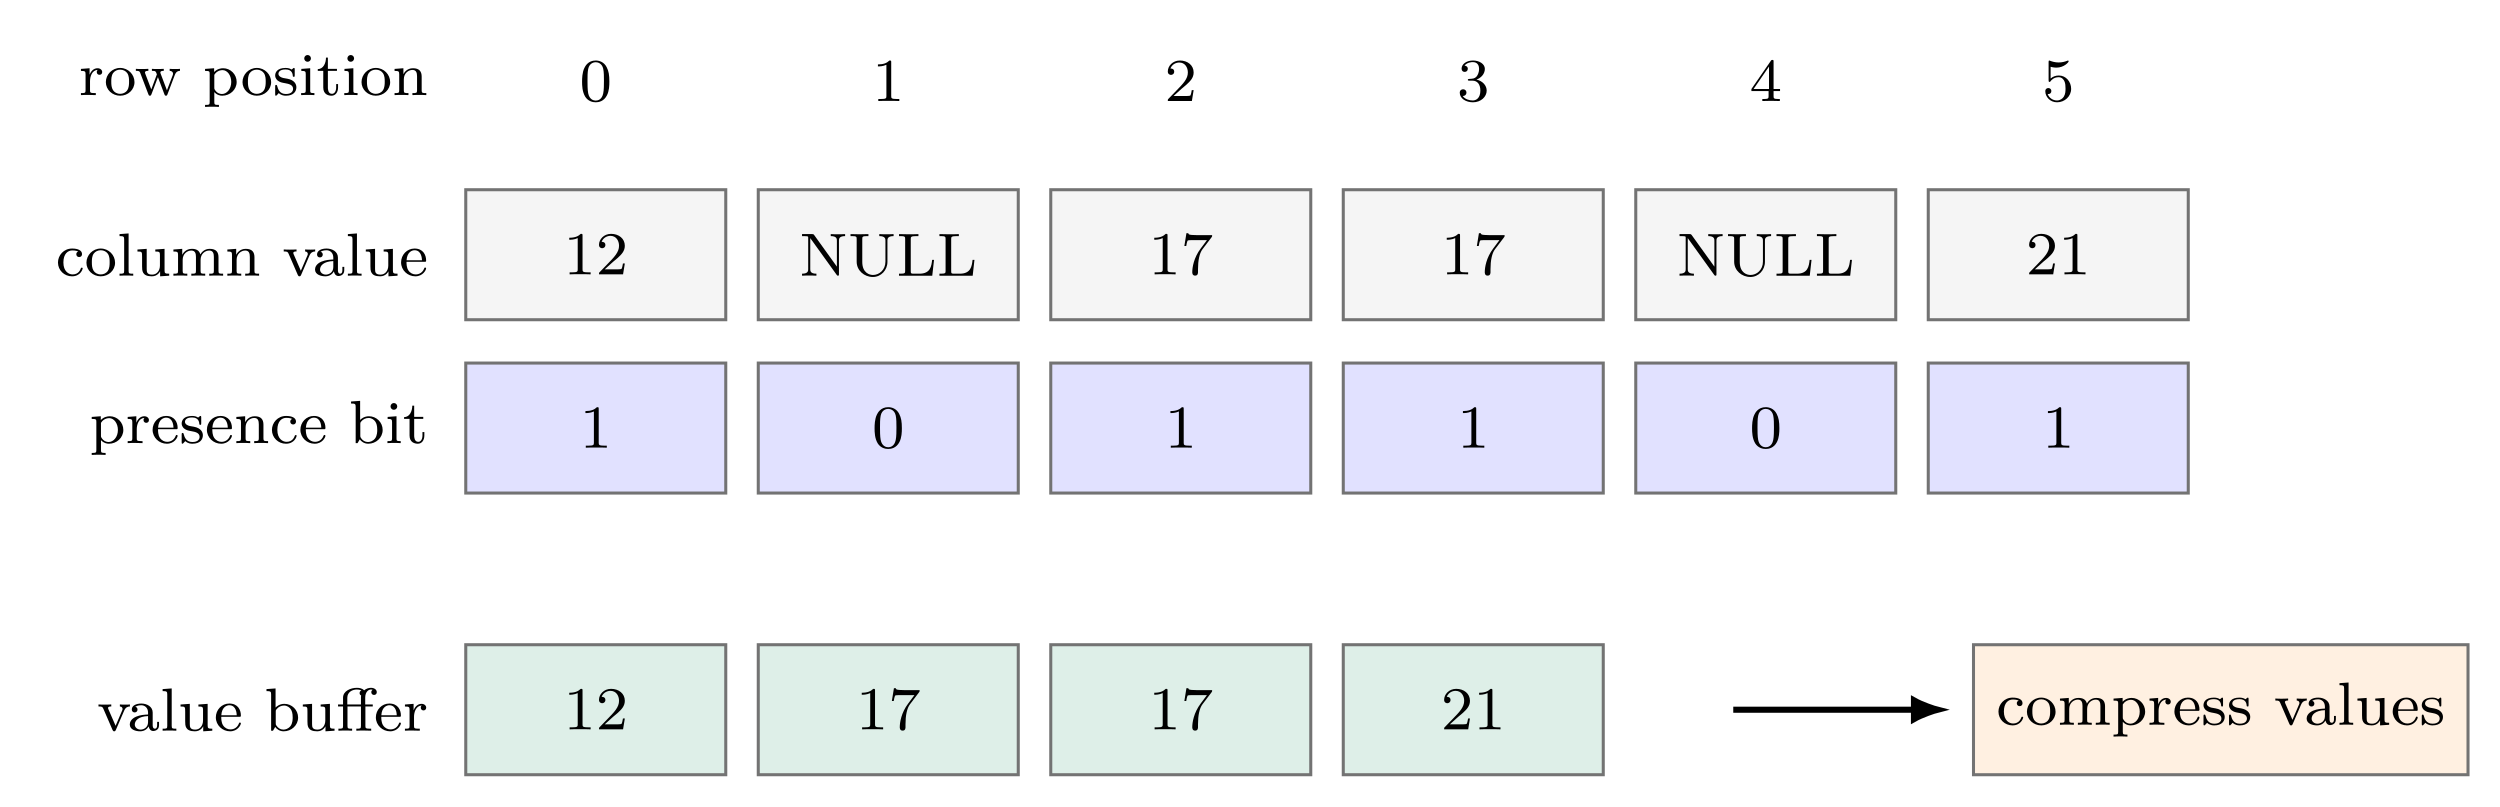
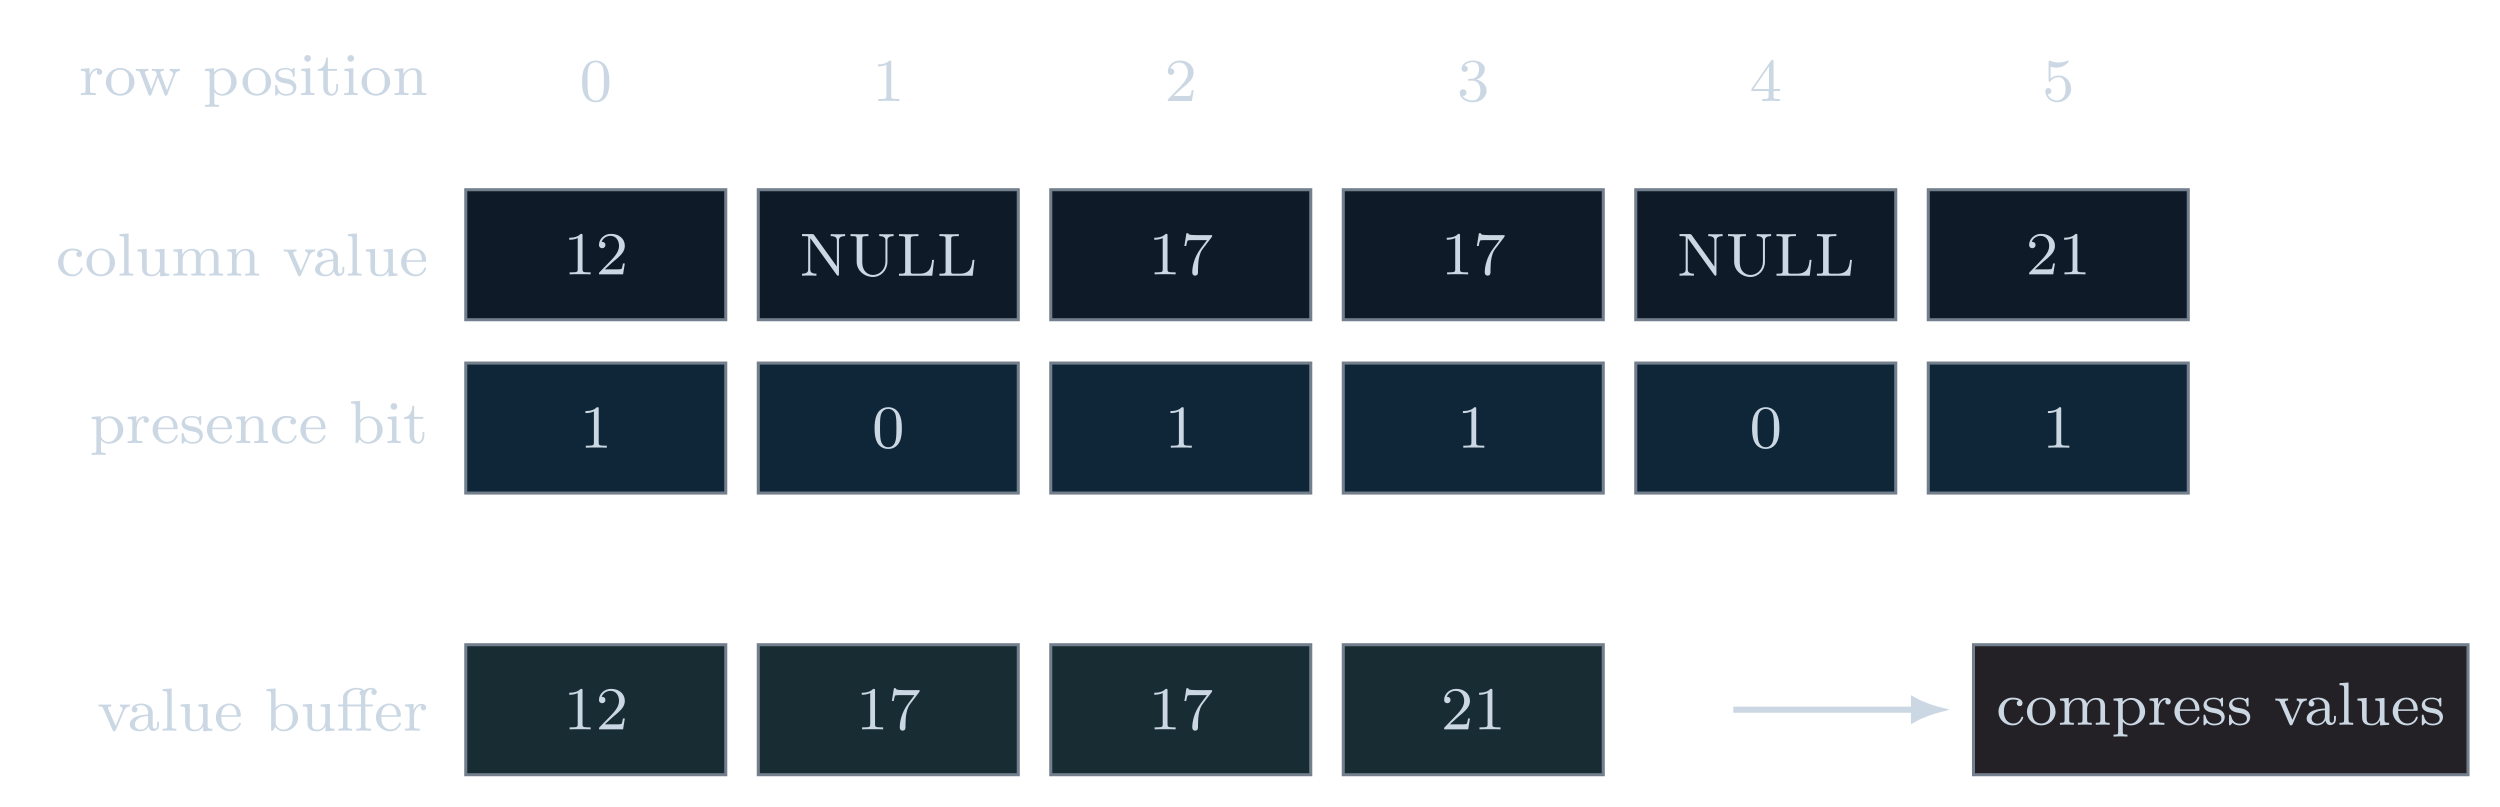
<svg xmlns="http://www.w3.org/2000/svg" xmlns:xlink="http://www.w3.org/1999/xlink" version="1.1" width="327.076pt" height="105.541pt" viewBox="-72 -72 327.076 105.541">
  <defs>
    <path id="g0-27" d="M5.3-5.037C5.3-5.38 4.965-5.611 4.543-5.611C4.248-5.611 3.905-5.507 3.642-5.276C3.379-5.587 2.909-5.611 2.694-5.611C1.897-5.611 .885-5.212 .885-4.312V-3.435H.231V-3.172H.885V-.622C.885-.263 .789-.263 .279-.263V0C.59-.024 1.036-.024 1.172-.024C1.331-.024 1.761-.024 2.072 0V-.263C1.562-.263 1.467-.263 1.467-.622V-3.172H3.228V-.622C3.228-.263 3.132-.263 2.622-.263V0C2.933-.024 3.371-.024 3.563-.024C4.033-.024 4.049-.024 4.567 0V-.263H4.407C3.826-.263 3.81-.351 3.81-.638V-3.172H4.774V-3.435H3.786V-4.328C3.786-5.045 4.184-5.388 4.535-5.388C4.559-5.388 4.655-5.388 4.766-5.348C4.623-5.276 4.583-5.141 4.583-5.037C4.583-4.83 4.734-4.678 4.941-4.678C5.157-4.678 5.3-4.83 5.3-5.037ZM3.284-5.26C3.076-5.181 3.053-5.005 3.053-4.926C3.053-4.862 3.068-4.686 3.252-4.607C3.228-4.511 3.228-4.368 3.228-4.328V-3.435H1.443V-4.304C1.443-5.077 2.136-5.388 2.678-5.388C2.75-5.388 3.053-5.388 3.284-5.26Z" />
    <path id="g0-48" d="M3.897-2.542C3.897-3.395 3.81-3.913 3.547-4.423C3.196-5.125 2.55-5.3 2.112-5.3C1.108-5.3 .741-4.551 .63-4.328C.343-3.746 .327-2.957 .327-2.542C.327-2.016 .351-1.211 .733-.574C1.1 .016 1.69 .167 2.112 .167C2.495 .167 3.18 .048 3.579-.741C3.873-1.315 3.897-2.024 3.897-2.542ZM3.188-2.638C3.188-2.168 3.188-1.451 3.092-1.004C2.925-.167 2.375-.056 2.112-.056C1.841-.056 1.291-.183 1.124-1.02C1.036-1.474 1.036-2.224 1.036-2.638C1.036-3.188 1.036-3.746 1.124-4.184C1.291-4.997 1.913-5.077 2.112-5.077C2.383-5.077 2.933-4.941 3.092-4.216C3.188-3.778 3.188-3.18 3.188-2.638Z" />
    <path id="g0-49" d="M3.563 0V-.263H3.284C2.527-.263 2.503-.359 2.503-.654V-5.077C2.503-5.292 2.487-5.3 2.271-5.3C1.945-4.981 1.522-4.79 .765-4.79V-4.527C.98-4.527 1.411-4.527 1.873-4.742V-.654C1.873-.359 1.849-.263 1.092-.263H.813V0C1.14-.024 1.825-.024 2.184-.024S3.236-.024 3.563 0Z" />
    <path id="g0-50" d="M3.802-1.427H3.555C3.531-1.267 3.467-.869 3.371-.717C3.324-.654 2.718-.654 2.59-.654H1.172L2.248-1.626C2.375-1.745 2.71-2.008 2.837-2.12C3.332-2.574 3.802-3.013 3.802-3.738C3.802-4.686 3.005-5.3 2.008-5.3C1.052-5.3 .422-4.575 .422-3.866C.422-3.475 .733-3.419 .845-3.419C1.012-3.419 1.259-3.539 1.259-3.842C1.259-4.256 .861-4.256 .765-4.256C.996-4.838 1.53-5.037 1.921-5.037C2.662-5.037 3.045-4.407 3.045-3.738C3.045-2.909 2.463-2.303 1.522-1.339L.518-.303C.422-.215 .422-.199 .422 0H3.571L3.802-1.427Z" />
    <path id="g0-51" d="M3.873-1.363C3.873-2.024 3.347-2.63 2.534-2.805C3.164-3.029 3.634-3.571 3.634-4.208S2.917-5.3 2.088-5.3C1.235-5.3 .59-4.838 .59-4.232C.59-3.937 .789-3.81 .996-3.81C1.243-3.81 1.403-3.985 1.403-4.216C1.403-4.511 1.148-4.623 .972-4.631C1.307-5.069 1.921-5.093 2.064-5.093C2.271-5.093 2.877-5.029 2.877-4.208C2.877-3.65 2.646-3.316 2.534-3.188C2.295-2.941 2.112-2.925 1.626-2.893C1.474-2.885 1.411-2.877 1.411-2.774C1.411-2.662 1.482-2.662 1.618-2.662H2.016C2.646-2.662 3.045-2.2 3.045-1.363C3.045-.367 2.479-.072 2.056-.072C1.618-.072 1.02-.231 .741-.654C1.028-.654 1.227-.837 1.227-1.1C1.227-1.355 1.044-1.538 .789-1.538C.574-1.538 .351-1.403 .351-1.084C.351-.327 1.164 .167 2.072 .167C3.132 .167 3.873-.566 3.873-1.363Z" />
    <path id="g0-52" d="M3.985-1.307V-1.57H3.14V-5.157C3.14-5.316 3.14-5.38 2.973-5.38C2.869-5.38 2.861-5.372 2.782-5.26L.239-1.57V-1.307H2.487V-.646C2.487-.351 2.463-.263 1.849-.263H1.666V0L2.813-.024L3.961 0V-.263H3.778C3.164-.263 3.14-.351 3.14-.646V-1.307H3.985ZM2.542-1.57H.518L2.542-4.511V-1.57Z" />
    <path id="g0-53" d="M3.802-1.594C3.802-2.519 3.132-3.339 2.192-3.339C1.793-3.339 1.419-3.212 1.116-2.941V-4.479C1.219-4.447 1.538-4.368 1.873-4.368C2.869-4.368 3.475-5.069 3.475-5.189C3.475-5.276 3.419-5.3 3.379-5.3C3.379-5.3 3.347-5.3 3.276-5.26C2.965-5.141 2.598-5.045 2.168-5.045C1.698-5.045 1.307-5.165 1.06-5.26C.98-5.3 .956-5.3 .956-5.3C.853-5.3 .853-5.212 .853-5.069V-2.734C.853-2.59 .853-2.495 .98-2.495C1.044-2.495 1.068-2.527 1.108-2.59C1.203-2.71 1.506-3.116 2.184-3.116C2.63-3.116 2.845-2.75 2.917-2.598C3.053-2.311 3.068-1.945 3.068-1.634C3.068-1.339 3.061-.909 2.837-.558C2.686-.319 2.367-.072 1.945-.072C1.427-.072 .917-.399 .733-.917C.757-.909 .813-.909 .813-.909C1.036-.909 1.211-1.052 1.211-1.299C1.211-1.594 .98-1.698 .821-1.698C.677-1.698 .422-1.618 .422-1.275C.422-.558 1.044 .167 1.961 .167C2.957 .167 3.802-.606 3.802-1.594Z" />
    <path id="g0-55" d="M4.105-5.133H2.08C1.881-5.133 1.634-5.141 1.435-5.157C1.02-5.189 1.012-5.26 .988-5.388H.741L.47-3.706H.717C.733-3.826 .821-4.376 .933-4.439C1.02-4.479 1.618-4.479 1.737-4.479H3.427L2.606-3.379C1.698-2.168 1.506-.909 1.506-.279C1.506-.199 1.506 .167 1.881 .167S2.256-.191 2.256-.287V-.669C2.256-1.817 2.447-2.758 2.837-3.276L4.033-4.854C4.105-4.941 4.105-4.957 4.105-5.133Z" />
    <path id="g0-76" d="M4.933-2.072H4.686C4.591-1.243 4.471-.263 3.013-.263H2.271C1.905-.263 1.889-.319 1.889-.59V-4.79C1.889-5.069 1.889-5.181 2.638-5.181H2.893V-5.444C2.534-5.42 1.953-5.42 1.578-5.42L.351-5.444V-5.181H.526C1.14-5.181 1.156-5.093 1.156-4.798V-.646C1.156-.351 1.14-.263 .526-.263H.351V0H4.702L4.933-2.072Z" />
    <path id="g0-78" d="M5.986-5.181V-5.444C5.627-5.42 5.252-5.42 5.045-5.42S4.463-5.42 4.105-5.444V-5.181C4.91-5.181 4.91-4.798 4.91-4.591V-1.188L1.937-5.324C1.849-5.436 1.841-5.444 1.682-5.444H.351V-5.181H.574C.717-5.181 .781-5.181 .94-5.165C1.148-5.141 1.156-5.133 1.156-4.981V-.853C1.156-.646 1.156-.263 .351-.263V0C.709-.024 1.084-.024 1.291-.024S1.873-.024 2.232 0V-.263C1.427-.263 1.427-.646 1.427-.853V-4.918L4.878-.12C4.949-.024 4.965 0 5.045 0C5.181 0 5.181-.08 5.181-.223V-4.591C5.181-4.798 5.181-5.181 5.986-5.181Z" />
    <path id="g0-85" d="M5.986-5.181V-5.444C5.627-5.42 5.268-5.42 5.053-5.42C4.822-5.42 4.471-5.42 4.113-5.444V-5.181C4.918-5.181 4.918-4.798 4.918-4.591V-1.841C4.918-.757 4.105-.096 3.292-.096C2.861-.096 1.889-.343 1.889-1.801V-4.798C1.889-5.093 1.905-5.181 2.519-5.181H2.694V-5.444L1.522-5.42L.351-5.444V-5.181H.526C1.14-5.181 1.156-5.093 1.156-4.798V-1.825C1.156-.685 2.144 .167 3.276 .167C4.344 .167 5.181-.725 5.181-1.817V-4.591C5.181-4.798 5.181-5.181 5.986-5.181Z" />
    <path id="g0-97" d="M4.097-.717V-1.156H3.85V-.717C3.85-.391 3.73-.263 3.563-.263C3.268-.263 3.268-.63 3.268-.717V-2.375C3.268-3.156 2.511-3.555 1.785-3.555C1.124-3.555 .534-3.3 .534-2.774C.534-2.534 .701-2.391 .909-2.391C1.132-2.391 1.283-2.55 1.283-2.766C1.283-2.957 1.164-3.092 .988-3.132C1.283-3.332 1.714-3.332 1.769-3.332C2.216-3.332 2.662-3.021 2.662-2.367V-2.12C2.2-2.096 1.666-2.072 1.108-1.841C.406-1.538 .271-1.076 .271-.813C.271-.128 1.076 .08 1.626 .08C2.208 .08 2.566-.247 2.742-.566C2.782-.263 2.989 .04 3.339 .04C3.419 .04 4.097 .008 4.097-.717ZM2.662-1.124C2.662-.351 2.008-.143 1.69-.143C1.275-.143 .925-.422 .925-.805C.925-1.331 1.419-1.873 2.662-1.913V-1.124Z" />
    <path id="g0-98" d="M4.415-1.722C4.415-2.726 3.595-3.515 2.622-3.515C1.993-3.515 1.602-3.172 1.467-3.029V-5.531L.279-5.444V-5.181C.821-5.181 .885-5.125 .885-4.734V0H1.132L1.419-.494C1.61-.223 1.985 .08 2.527 .08C3.539 .08 4.415-.701 4.415-1.722ZM3.706-1.73C3.706-1.546 3.706-.98 3.419-.606C3.132-.247 2.758-.143 2.495-.143C2.112-.143 1.793-.343 1.586-.654C1.49-.805 1.49-.813 1.49-.964V-2.519C1.49-2.67 1.49-2.686 1.61-2.829C1.841-3.124 2.216-3.292 2.574-3.292C2.989-3.292 3.3-3.045 3.459-2.805C3.595-2.59 3.706-2.311 3.706-1.73Z" />
    <path id="g0-99" d="M3.515-.956C3.515-1.052 3.411-1.052 3.387-1.052C3.332-1.052 3.292-1.044 3.268-.964C3.212-.797 2.989-.167 2.192-.167C1.698-.167 .988-.55 .988-1.73C.988-2.877 1.578-3.308 2.16-3.308C2.232-3.308 2.654-3.308 2.933-3.164C2.71-3.092 2.678-2.909 2.678-2.813C2.678-2.598 2.829-2.439 3.053-2.439C3.26-2.439 3.427-2.582 3.427-2.821C3.427-3.316 2.885-3.555 2.136-3.555C1.028-3.555 .279-2.67 .279-1.722C.279-.709 1.108 .08 2.112 .08C3.236 .08 3.515-.861 3.515-.956Z" />
    <path id="g0-101" d="M3.515-.956C3.515-.988 3.491-1.068 3.387-1.068C3.3-1.068 3.284-1.012 3.268-.964C2.981-.191 2.295-.167 2.152-.167C1.793-.167 1.427-.335 1.188-.701S.948-1.578 .948-1.817H3.292C3.467-1.817 3.515-1.817 3.515-2C3.515-2.71 3.124-3.555 2-3.555C1.012-3.555 .239-2.734 .239-1.745C.239-.717 1.1 .08 2.104 .08C3.116 .08 3.515-.773 3.515-.956ZM2.973-2.024H.956C1.028-3.14 1.706-3.332 2-3.332C2.933-3.332 2.965-2.208 2.973-2.024Z" />
    <path id="g0-105" d="M2.072 0V-.263C1.554-.263 1.522-.303 1.522-.614V-3.515L.359-3.427V-3.164C.869-3.164 .94-3.116 .94-2.726V-.622C.94-.263 .845-.263 .335-.263V0C.646-.024 1.092-.024 1.211-.024C1.315-.024 1.793-.024 2.072 0ZM1.618-4.798C1.618-5.061 1.411-5.244 1.18-5.244S.741-5.061 .741-4.798C.741-4.567 .925-4.36 1.18-4.36C1.427-4.36 1.618-4.567 1.618-4.798Z" />
    <path id="g0-108" d="M2.128 0V-.263C1.618-.263 1.522-.263 1.522-.622V-5.531L.335-5.444V-5.181C.877-5.181 .94-5.125 .94-4.734V-.622C.94-.263 .845-.263 .335-.263V0C.646-.024 1.092-.024 1.227-.024C1.387-.024 1.817-.024 2.128 0Z" />
    <path id="g0-109" d="M6.83 0V-.263C6.32-.263 6.225-.263 6.225-.622V-2.415C6.225-3.061 5.946-3.515 5.077-3.515C4.344-3.515 3.977-3.013 3.85-2.782C3.706-3.355 3.252-3.515 2.734-3.515C1.961-3.515 1.594-2.965 1.49-2.75H1.482V-3.515L.327-3.427V-3.164C.869-3.164 .933-3.108 .933-2.718V-.622C.933-.263 .837-.263 .327-.263V0C.669-.024 1.02-.024 1.235-.024C1.467-.024 1.801-.024 2.144 0V-.263C1.634-.263 1.538-.263 1.538-.622V-2.064C1.538-2.901 2.168-3.292 2.67-3.292C3.188-3.292 3.276-2.885 3.276-2.447V-.622C3.276-.263 3.18-.263 2.67-.263V0C3.013-.024 3.363-.024 3.579-.024C3.81-.024 4.144-.024 4.487 0V-.263C3.977-.263 3.881-.263 3.881-.622V-2.064C3.881-2.901 4.511-3.292 5.013-3.292C5.531-3.292 5.619-2.885 5.619-2.447V-.622C5.619-.263 5.523-.263 5.013-.263V0C5.356-.024 5.707-.024 5.922-.024C6.153-.024 6.488-.024 6.83 0Z" />
    <path id="g0-110" d="M4.479 0V-.263C3.969-.263 3.873-.263 3.873-.622V-2.415C3.873-3.084 3.571-3.515 2.734-3.515C1.945-3.515 1.586-2.941 1.49-2.75H1.482V-3.515L.327-3.427V-3.164C.869-3.164 .933-3.108 .933-2.718V-.622C.933-.263 .837-.263 .327-.263V0C.669-.024 1.02-.024 1.235-.024C1.467-.024 1.801-.024 2.144 0V-.263C1.634-.263 1.538-.263 1.538-.622V-2.064C1.538-2.901 2.176-3.292 2.662-3.292S3.268-2.949 3.268-2.447V-.622C3.268-.263 3.172-.263 2.662-.263V0C3.005-.024 3.355-.024 3.571-.024C3.802-.024 4.136-.024 4.479 0Z" />
    <path id="g0-111" d="M3.985-1.698C3.985-2.694 3.164-3.555 2.112-3.555S.239-2.694 .239-1.698S1.092 .08 2.112 .08C3.14 .08 3.985-.701 3.985-1.698ZM3.276-1.769C3.276-1.403 3.26-.964 3.037-.63C2.821-.311 2.463-.167 2.112-.167C1.682-.167 1.347-.375 1.172-.654C.972-.98 .948-1.371 .948-1.769C.948-2.072 .948-2.55 1.196-2.893C1.403-3.172 1.737-3.332 2.112-3.332C2.527-3.332 2.869-3.132 3.053-2.853C3.268-2.519 3.276-2.088 3.276-1.769Z" />
    <path id="g0-112" d="M4.415-1.722C4.415-2.718 3.61-3.515 2.646-3.515C2.335-3.515 1.873-3.435 1.467-3.021V-3.515L.279-3.427V-3.164C.845-3.164 .885-3.116 .885-2.782V.925C.885 1.283 .789 1.283 .279 1.283V1.546C.622 1.522 .972 1.522 1.188 1.522C1.419 1.522 1.753 1.522 2.096 1.546V1.283C1.586 1.283 1.49 1.283 1.49 .925V-.391C1.865 .016 2.271 .08 2.527 .08C3.539 .08 4.415-.701 4.415-1.722ZM3.706-1.722C3.706-.805 3.132-.143 2.487-.143C2.208-.143 1.841-.263 1.586-.662C1.49-.797 1.49-.805 1.49-.956V-2.654C1.674-2.973 2.072-3.268 2.574-3.268C3.188-3.268 3.706-2.59 3.706-1.722Z" />
    <path id="g0-114" d="M3.061-3.013C3.061-3.292 2.805-3.515 2.455-3.515C1.937-3.515 1.586-3.124 1.419-2.678H1.411V-3.515L.279-3.427V-3.164C.821-3.164 .885-3.108 .885-2.718V-.622C.885-.263 .789-.263 .279-.263V0C.59-.024 1.028-.024 1.219-.024C1.69-.024 1.706-.024 2.224 0V-.263H2.064C1.482-.263 1.467-.351 1.467-.638V-1.817C1.467-2.415 1.714-3.276 2.479-3.292C2.431-3.26 2.351-3.196 2.351-3.013C2.351-2.766 2.542-2.654 2.702-2.654C2.893-2.654 3.061-2.782 3.061-3.013Z" />
    <path id="g0-115" d="M3.053-1.028C3.053-1.411 2.821-1.969 1.873-2.144C1.809-2.16 1.363-2.24 1.331-2.24C1.084-2.295 .709-2.463 .709-2.782C.709-3.021 .885-3.355 1.642-3.355C2.534-3.355 2.574-2.702 2.59-2.479C2.598-2.415 2.654-2.391 2.71-2.391C2.837-2.391 2.837-2.447 2.837-2.598V-3.347C2.837-3.475 2.837-3.555 2.734-3.555C2.694-3.555 2.67-3.555 2.542-3.427C2.527-3.419 2.455-3.347 2.431-3.347C2.431-3.347 2.407-3.347 2.359-3.379C2.232-3.467 2-3.555 1.642-3.555C.526-3.555 .279-2.949 .279-2.566C.279-2.168 .574-1.937 .598-1.913C.917-1.674 1.1-1.642 1.634-1.546C2.008-1.474 2.622-1.363 2.622-.821C2.622-.51 2.415-.143 1.682-.143C.877-.143 .646-.765 .542-1.188C.51-1.291 .502-1.331 .406-1.331C.279-1.331 .279-1.267 .279-1.116V-.128C.279 0 .279 .08 .383 .08C.43 .08 .438 .072 .582-.08C.622-.12 .709-.223 .749-.263C1.108 .064 1.482 .08 1.69 .08C2.702 .08 3.053-.502 3.053-1.028Z" />
    <path id="g0-116" d="M2.813-.996V-1.443H2.566V-1.012C2.566-.462 2.319-.167 2.016-.167C1.482-.167 1.482-.853 1.482-.98V-3.172H2.67V-3.435H1.482V-4.902H1.235C1.227-4.176 .901-3.419 .159-3.395V-3.172H.877V-.996C.877-.064 1.594 .08 1.961 .08C2.495 .08 2.813-.399 2.813-.996Z" />
    <path id="g0-117" d="M4.479 0V-.263C3.937-.263 3.873-.319 3.873-.709V-3.515L2.662-3.427V-3.164C3.204-3.164 3.268-3.108 3.268-2.718V-1.331C3.268-.646 2.853-.143 2.256-.143C1.57-.143 1.538-.486 1.538-.885V-3.515L.327-3.427V-3.164C.933-3.164 .933-3.14 .933-2.431V-1.235C.933-.662 .933 .08 2.208 .08C2.957 .08 3.244-.494 3.284-.566H3.292V.08L4.479 0Z" />
    <path id="g0-118" d="M4.288-3.172V-3.435C4.009-3.411 3.993-3.411 3.666-3.411C3.595-3.411 3.22-3.411 2.973-3.435V-3.172C3.252-3.156 3.324-2.981 3.324-2.845C3.324-2.766 3.308-2.726 3.276-2.654L2.415-.646L1.474-2.805C1.427-2.909 1.427-2.973 1.427-2.973C1.427-3.172 1.714-3.172 1.849-3.172V-3.435C1.506-3.411 1.132-3.411 .98-3.411C.813-3.411 .43-3.411 .175-3.435V-3.172C.662-3.172 .701-3.124 .821-2.853L2.016-.096C2.072 .024 2.12 .08 2.232 .08S2.399 .016 2.439-.08L3.531-2.614C3.722-3.061 3.993-3.164 4.288-3.172Z" />
    <path id="g0-119" d="M5.938-3.172V-3.435C5.675-3.411 5.659-3.411 5.316-3.411C5.061-3.411 4.846-3.411 4.591-3.435V-3.172C4.941-3.156 5.029-2.949 5.029-2.805C5.029-2.71 5.005-2.662 4.989-2.606L4.232-.622L3.411-2.798C3.371-2.901 3.371-2.925 3.371-2.957C3.371-3.164 3.626-3.172 3.818-3.172V-3.435C3.507-3.411 3.084-3.411 3.005-3.411C2.829-3.411 2.503-3.411 2.264-3.435V-3.172C2.75-3.172 2.766-3.132 2.917-2.71L2.184-.741L1.395-2.805C1.387-2.837 1.355-2.925 1.355-2.957C1.355-3.172 1.658-3.172 1.801-3.172V-3.435C1.459-3.411 1.1-3.411 .948-3.411C.805-3.411 .399-3.411 .167-3.435V-3.172C.566-3.172 .646-3.14 .733-2.917L1.801-.112C1.849 .008 1.873 .08 2 .08C2.136 .08 2.168-.008 2.208-.112L3.053-2.351L3.897-.112C3.937-.008 3.969 .08 4.105 .08C4.232 .08 4.264 0 4.296-.088L5.26-2.63C5.332-2.813 5.467-3.164 5.938-3.172Z" />
  </defs>
  <g id="page1">
    <g stroke-miterlimit="10" transform="translate(-72.009,27.93966)scale(0.996264,-0.996264)">
-       <g fill="#000" stroke="#000">
+       <g fill="#cbd8e4" stroke="#cbd8e4">
        <g stroke-width="0.4">
          <g transform="translate(10.35742,87.82596)">
            <g stroke="none" transform="scale(-1.00375,1.00375)translate(-72.009,27.93966)scale(-1,-1)">
-               <g fill="#000">
+               <g fill="#cbd8e4">
                <g stroke="none">
                  <use x="-72.009" y="27.94" xlink:href="#g0-114" />
                  <use x="-68.709" y="27.94" xlink:href="#g0-111" />
                  <use x="-64.71" y="27.94" xlink:href="#g0-119" />
                  <use x="-55.771" y="27.94" xlink:href="#g0-112" />
                  <use x="-50.831" y="27.94" xlink:href="#g0-111" />
                  <use x="-46.597" y="27.94" xlink:href="#g0-115" />
                  <use x="-43.257" y="27.94" xlink:href="#g0-105" />
                  <use x="-40.904" y="27.94" xlink:href="#g0-116" />
                  <use x="-37.611" y="27.94" xlink:href="#g0-105" />
                  <use x="-35.259" y="27.94" xlink:href="#g0-111" />
                  <use x="-31.024" y="27.94" xlink:href="#g0-110" />
                </g>
              </g>
            </g>
          </g>
          <g transform="translate(7.34201,64.10863)">
            <g stroke="none" transform="scale(-1.00375,1.00375)translate(-72.009,27.93966)scale(-1,-1)">
-               <g fill="#000">
+               <g fill="#cbd8e4">
                <g stroke="none">
                  <use x="-72.009" y="27.94" xlink:href="#g0-99" />
                  <use x="-68.245" y="27.94" xlink:href="#g0-111" />
                  <use x="-64.011" y="27.94" xlink:href="#g0-108" />
                  <use x="-61.659" y="27.94" xlink:href="#g0-117" />
                  <use x="-56.954" y="27.94" xlink:href="#g0-109" />
                  <use x="-49.897" y="27.94" xlink:href="#g0-110" />
                  <use x="-42.369" y="27.94" xlink:href="#g0-118" />
                  <use x="-38.371" y="27.94" xlink:href="#g0-97" />
                  <use x="-34.137" y="27.94" xlink:href="#g0-108" />
                  <use x="-31.784" y="27.94" xlink:href="#g0-117" />
                  <use x="-27.08" y="27.94" xlink:href="#g0-101" />
                </g>
              </g>
            </g>
          </g>
          <g transform="translate(11.77325,42.12408)">
            <g stroke="none" transform="scale(-1.00375,1.00375)translate(-72.009,27.93966)scale(-1,-1)">
-               <g fill="#000">
+               <g fill="#cbd8e4">
                <g stroke="none">
                  <use x="-72.009" y="27.94" xlink:href="#g0-112" />
                  <use x="-67.304" y="27.94" xlink:href="#g0-114" />
                  <use x="-64.004" y="27.94" xlink:href="#g0-101" />
                  <use x="-60.24" y="27.94" xlink:href="#g0-115" />
                  <use x="-56.9" y="27.94" xlink:href="#g0-101" />
                  <use x="-53.136" y="27.94" xlink:href="#g0-110" />
                  <use x="-48.431" y="27.94" xlink:href="#g0-99" />
                  <use x="-44.667" y="27.94" xlink:href="#g0-101" />
                  <use x="-38.081" y="27.94" xlink:href="#g0-98" />
                  <use x="-33.376" y="27.94" xlink:href="#g0-105" />
                  <use x="-31.024" y="27.94" xlink:href="#g0-116" />
                </g>
              </g>
            </g>
          </g>
          <g transform="translate(76.12004,87.04822)">
            <g stroke="none" transform="scale(-1.00375,1.00375)translate(-72.009,27.93966)scale(-1,-1)">
-               <g fill="#000">
+               <g fill="#cbd8e4">
                <g stroke="none">
                  <use x="-72.009" y="27.94" xlink:href="#g0-48" />
                </g>
              </g>
            </g>
          </g>
-           <g stroke="#737373">
-             <g fill="#f5f5f5">
-               <g stroke="#737373">
-                 <g fill="#f5f5f5">
+           <g stroke="#737f8c">
+             <g fill="#0e1a27">
+               <g stroke="#737f8c">
+                 <g fill="#0e1a27">
                  <path d="M61.173 58.328H95.317V75.4H61.173Z" />
                </g>
              </g>
              <g transform="translate(73.99504,64.28638)">
                <g stroke="none" transform="scale(-1.00375,1.00375)translate(-72.009,27.93966)scale(-1,-1)">
-                   <g fill="#000">
+                   <g fill="#cbd8e4">
                    <g stroke="none">
                      <use x="-72.009" y="27.94" xlink:href="#g0-49" />
                      <use x="-67.775" y="27.94" xlink:href="#g0-50" />
                    </g>
                  </g>
                </g>
              </g>
            </g>
          </g>
-           <g stroke="#737373">
-             <g fill="#e1e1ff">
-               <g stroke="#737373">
-                 <g fill="#e1e1ff">
+           <g stroke="#737f8c">
+             <g fill="#0e2637">
+               <g stroke="#737f8c">
+                 <g fill="#0e2637">
                  <path d="M61.173 35.566H95.317V52.638H61.173Z" />
                </g>
              </g>
              <g transform="translate(76.12004,41.5241)">
                <g stroke="none" transform="scale(-1.00375,1.00375)translate(-72.009,27.93966)scale(-1,-1)">
-                   <g fill="#000">
+                   <g fill="#cbd8e4">
                    <g stroke="none">
                      <use x="-72.009" y="27.94" xlink:href="#g0-49" />
                    </g>
                  </g>
                </g>
              </g>
            </g>
          </g>
          <g transform="translate(114.5314,87.04822)">
            <g stroke="none" transform="scale(-1.00375,1.00375)translate(-72.009,27.93966)scale(-1,-1)">
-               <g fill="#000">
+               <g fill="#cbd8e4">
                <g stroke="none">
                  <use x="-72.009" y="27.94" xlink:href="#g0-49" />
                </g>
              </g>
            </g>
          </g>
-           <g stroke="#737373">
-             <g fill="#f5f5f5">
-               <g stroke="#737373">
-                 <g fill="#f5f5f5">
+           <g stroke="#737f8c">
+             <g fill="#0e1a27">
+               <g stroke="#737f8c">
+                 <g fill="#0e1a27">
                  <path d="M99.585 58.328H133.728V75.4H99.585Z" />
                </g>
              </g>
              <g transform="translate(104.9811,64.10863)">
                <g stroke="none" transform="scale(-1.00375,1.00375)translate(-72.009,27.93966)scale(-1,-1)">
-                   <g fill="#000">
+                   <g fill="#cbd8e4">
                    <g stroke="none">
                      <use x="-72.009" y="27.94" xlink:href="#g0-78" />
                      <use x="-65.666" y="27.94" xlink:href="#g0-85" />
                      <use x="-59.323" y="27.94" xlink:href="#g0-76" />
                      <use x="-54.034" y="27.94" xlink:href="#g0-76" />
                    </g>
                  </g>
                </g>
              </g>
            </g>
          </g>
-           <g stroke="#737373">
-             <g fill="#e1e1ff">
-               <g stroke="#737373">
-                 <g fill="#e1e1ff">
+           <g stroke="#737f8c">
+             <g fill="#0e2637">
+               <g stroke="#737f8c">
+                 <g fill="#0e2637">
                  <path d="M99.585 35.566H133.728V52.638H99.585Z" />
                </g>
              </g>
              <g transform="translate(114.5314,41.5241)">
                <g stroke="none" transform="scale(-1.00375,1.00375)translate(-72.009,27.93966)scale(-1,-1)">
-                   <g fill="#000">
+                   <g fill="#cbd8e4">
                    <g stroke="none">
                      <use x="-72.009" y="27.94" xlink:href="#g0-48" />
                    </g>
                  </g>
                </g>
              </g>
            </g>
          </g>
          <g transform="translate(152.9428,87.04822)">
            <g stroke="none" transform="scale(-1.00375,1.00375)translate(-72.009,27.93966)scale(-1,-1)">
-               <g fill="#000">
+               <g fill="#cbd8e4">
                <g stroke="none">
                  <use x="-72.009" y="27.94" xlink:href="#g0-50" />
                </g>
              </g>
            </g>
          </g>
-           <g stroke="#737373">
-             <g fill="#f5f5f5">
-               <g stroke="#737373">
-                 <g fill="#f5f5f5">
+           <g stroke="#737f8c">
+             <g fill="#0e1a27">
+               <g stroke="#737f8c">
+                 <g fill="#0e1a27">
                  <path d="M137.996 58.328H172.139V75.4H137.996Z" />
                </g>
              </g>
              <g transform="translate(150.8178,64.28638)">
                <g stroke="none" transform="scale(-1.00375,1.00375)translate(-72.009,27.93966)scale(-1,-1)">
-                   <g fill="#000">
+                   <g fill="#cbd8e4">
                    <g stroke="none">
                      <use x="-72.009" y="27.94" xlink:href="#g0-49" />
                      <use x="-67.775" y="27.94" xlink:href="#g0-55" />
                    </g>
                  </g>
                </g>
              </g>
            </g>
          </g>
-           <g stroke="#737373">
-             <g fill="#e1e1ff">
-               <g stroke="#737373">
-                 <g fill="#e1e1ff">
+           <g stroke="#737f8c">
+             <g fill="#0e2637">
+               <g stroke="#737f8c">
+                 <g fill="#0e2637">
                  <path d="M137.996 35.566H172.139V52.638H137.996Z" />
                </g>
              </g>
              <g transform="translate(152.9428,41.5241)">
                <g stroke="none" transform="scale(-1.00375,1.00375)translate(-72.009,27.93966)scale(-1,-1)">
-                   <g fill="#000">
+                   <g fill="#cbd8e4">
                    <g stroke="none">
                      <use x="-72.009" y="27.94" xlink:href="#g0-49" />
                    </g>
                  </g>
                </g>
              </g>
            </g>
          </g>
          <g transform="translate(191.3542,87.04822)">
            <g stroke="none" transform="scale(-1.00375,1.00375)translate(-72.009,27.93966)scale(-1,-1)">
-               <g fill="#000">
+               <g fill="#cbd8e4">
                <g stroke="none">
                  <use x="-72.009" y="27.94" xlink:href="#g0-51" />
                </g>
              </g>
            </g>
          </g>
-           <g stroke="#737373">
-             <g fill="#f5f5f5">
-               <g stroke="#737373">
-                 <g fill="#f5f5f5">
+           <g stroke="#737f8c">
+             <g fill="#0e1a27">
+               <g stroke="#737f8c">
+                 <g fill="#0e1a27">
                  <path d="M176.408 58.328H210.551V75.4H176.408Z" />
                </g>
              </g>
              <g transform="translate(189.2292,64.28638)">
                <g stroke="none" transform="scale(-1.00375,1.00375)translate(-72.009,27.93966)scale(-1,-1)">
-                   <g fill="#000">
+                   <g fill="#cbd8e4">
                    <g stroke="none">
                      <use x="-72.009" y="27.94" xlink:href="#g0-49" />
                      <use x="-67.775" y="27.94" xlink:href="#g0-55" />
                    </g>
                  </g>
                </g>
              </g>
            </g>
          </g>
-           <g stroke="#737373">
-             <g fill="#e1e1ff">
-               <g stroke="#737373">
-                 <g fill="#e1e1ff">
+           <g stroke="#737f8c">
+             <g fill="#0e2637">
+               <g stroke="#737f8c">
+                 <g fill="#0e2637">
                  <path d="M176.408 35.566H210.551V52.638H176.408Z" />
                </g>
              </g>
              <g transform="translate(191.3542,41.5241)">
                <g stroke="none" transform="scale(-1.00375,1.00375)translate(-72.009,27.93966)scale(-1,-1)">
-                   <g fill="#000">
+                   <g fill="#cbd8e4">
                    <g stroke="none">
                      <use x="-72.009" y="27.94" xlink:href="#g0-49" />
                    </g>
                  </g>
                </g>
              </g>
            </g>
          </g>
          <g transform="translate(229.7655,87.04822)">
            <g stroke="none" transform="scale(-1.00375,1.00375)translate(-72.009,27.93966)scale(-1,-1)">
-               <g fill="#000">
+               <g fill="#cbd8e4">
                <g stroke="none">
                  <use x="-72.009" y="27.94" xlink:href="#g0-52" />
                </g>
              </g>
            </g>
          </g>
-           <g stroke="#737373">
-             <g fill="#f5f5f5">
-               <g stroke="#737373">
-                 <g fill="#f5f5f5">
+           <g stroke="#737f8c">
+             <g fill="#0e1a27">
+               <g stroke="#737f8c">
+                 <g fill="#0e1a27">
                  <path d="M214.819 58.328H248.962V75.4H214.819Z" />
                </g>
              </g>
              <g transform="translate(220.2152,64.10863)">
                <g stroke="none" transform="scale(-1.00375,1.00375)translate(-72.009,27.93966)scale(-1,-1)">
-                   <g fill="#000">
+                   <g fill="#cbd8e4">
                    <g stroke="none">
                      <use x="-72.009" y="27.94" xlink:href="#g0-78" />
                      <use x="-65.666" y="27.94" xlink:href="#g0-85" />
                      <use x="-59.323" y="27.94" xlink:href="#g0-76" />
                      <use x="-54.034" y="27.94" xlink:href="#g0-76" />
                    </g>
                  </g>
                </g>
              </g>
            </g>
          </g>
-           <g stroke="#737373">
-             <g fill="#e1e1ff">
-               <g stroke="#737373">
-                 <g fill="#e1e1ff">
+           <g stroke="#737f8c">
+             <g fill="#0e2637">
+               <g stroke="#737f8c">
+                 <g fill="#0e2637">
                  <path d="M214.819 35.566H248.962V52.638H214.819Z" />
                </g>
              </g>
              <g transform="translate(229.7655,41.5241)">
                <g stroke="none" transform="scale(-1.00375,1.00375)translate(-72.009,27.93966)scale(-1,-1)">
-                   <g fill="#000">
+                   <g fill="#cbd8e4">
                    <g stroke="none">
                      <use x="-72.009" y="27.94" xlink:href="#g0-48" />
                    </g>
                  </g>
                </g>
              </g>
            </g>
          </g>
          <g transform="translate(268.1769,87.04822)">
            <g stroke="none" transform="scale(-1.00375,1.00375)translate(-72.009,27.93966)scale(-1,-1)">
-               <g fill="#000">
+               <g fill="#cbd8e4">
                <g stroke="none">
                  <use x="-72.009" y="27.94" xlink:href="#g0-53" />
                </g>
              </g>
            </g>
          </g>
-           <g stroke="#737373">
-             <g fill="#f5f5f5">
-               <g stroke="#737373">
-                 <g fill="#f5f5f5">
+           <g stroke="#737f8c">
+             <g fill="#0e1a27">
+               <g stroke="#737f8c">
+                 <g fill="#0e1a27">
                  <path d="M253.23 58.328H287.374V75.4H253.23Z" />
                </g>
              </g>
              <g transform="translate(266.0519,64.28638)">
                <g stroke="none" transform="scale(-1.00375,1.00375)translate(-72.009,27.93966)scale(-1,-1)">
-                   <g fill="#000">
+                   <g fill="#cbd8e4">
                    <g stroke="none">
                      <use x="-72.009" y="27.94" xlink:href="#g0-50" />
                      <use x="-67.775" y="27.94" xlink:href="#g0-49" />
                    </g>
                  </g>
                </g>
              </g>
            </g>
          </g>
-           <g stroke="#737373">
-             <g fill="#e1e1ff">
-               <g stroke="#737373">
-                 <g fill="#e1e1ff">
+           <g stroke="#737f8c">
+             <g fill="#0e2637">
+               <g stroke="#737f8c">
+                 <g fill="#0e2637">
                  <path d="M253.23 35.566H287.374V52.638H253.23Z" />
                </g>
              </g>
              <g transform="translate(268.1769,41.5241)">
                <g stroke="none" transform="scale(-1.00375,1.00375)translate(-72.009,27.93966)scale(-1,-1)">
-                   <g fill="#000">
+                   <g fill="#cbd8e4">
                    <g stroke="none">
                      <use x="-72.009" y="27.94" xlink:href="#g0-49" />
                    </g>
                  </g>
                </g>
              </g>
            </g>
          </g>
          <g transform="translate(12.76566,4.35768)">
            <g stroke="none" transform="scale(-1.00375,1.00375)translate(-72.009,27.93966)scale(-1,-1)">
-               <g fill="#000">
+               <g fill="#cbd8e4">
                <g stroke="none">
                  <use x="-72.009" y="27.94" xlink:href="#g0-118" />
                  <use x="-68.01" y="27.94" xlink:href="#g0-97" />
                  <use x="-63.776" y="27.94" xlink:href="#g0-108" />
                  <use x="-61.424" y="27.94" xlink:href="#g0-117" />
                  <use x="-56.719" y="27.94" xlink:href="#g0-101" />
                  <use x="-50.132" y="27.94" xlink:href="#g0-98" />
                  <use x="-45.428" y="27.94" xlink:href="#g0-117" />
                  <use x="-40.723" y="27.94" xlink:href="#g0-27" />
                  <use x="-35.783" y="27.94" xlink:href="#g0-101" />
                  <use x="-32.019" y="27.94" xlink:href="#g0-114" />
                </g>
              </g>
            </g>
          </g>
-           <g stroke="#737373">
-             <g fill="#deefe8">
-               <g stroke="#737373">
-                 <g fill="#deefe8">
+           <g stroke="#737f8c">
+             <g fill="#182c34">
+               <g stroke="#737f8c">
+                 <g fill="#182c34">
                  <path d="M61.173-1.423H95.317V15.649H61.173Z" />
                </g>
              </g>
              <g transform="translate(73.99504,4.53543)">
                <g stroke="none" transform="scale(-1.00375,1.00375)translate(-72.009,27.93966)scale(-1,-1)">
-                   <g fill="#000">
+                   <g fill="#cbd8e4">
                    <g stroke="none">
                      <use x="-72.009" y="27.94" xlink:href="#g0-49" />
                      <use x="-67.775" y="27.94" xlink:href="#g0-50" />
                    </g>
                  </g>
                </g>
              </g>
            </g>
          </g>
-           <g stroke="#737373">
-             <g fill="#deefe8">
-               <g stroke="#737373">
-                 <g fill="#deefe8">
+           <g stroke="#737f8c">
+             <g fill="#182c34">
+               <g stroke="#737f8c">
+                 <g fill="#182c34">
                  <path d="M99.585-1.423H133.728V15.649H99.585Z" />
                </g>
              </g>
              <g transform="translate(112.4064,4.53543)">
                <g stroke="none" transform="scale(-1.00375,1.00375)translate(-72.009,27.93966)scale(-1,-1)">
-                   <g fill="#000">
+                   <g fill="#cbd8e4">
                    <g stroke="none">
                      <use x="-72.009" y="27.94" xlink:href="#g0-49" />
                      <use x="-67.775" y="27.94" xlink:href="#g0-55" />
                    </g>
                  </g>
                </g>
              </g>
            </g>
          </g>
-           <g stroke="#737373">
-             <g fill="#deefe8">
-               <g stroke="#737373">
-                 <g fill="#deefe8">
+           <g stroke="#737f8c">
+             <g fill="#182c34">
+               <g stroke="#737f8c">
+                 <g fill="#182c34">
                  <path d="M137.996-1.423H172.139V15.649H137.996Z" />
                </g>
              </g>
              <g transform="translate(150.8178,4.53543)">
                <g stroke="none" transform="scale(-1.00375,1.00375)translate(-72.009,27.93966)scale(-1,-1)">
-                   <g fill="#000">
+                   <g fill="#cbd8e4">
                    <g stroke="none">
                      <use x="-72.009" y="27.94" xlink:href="#g0-49" />
                      <use x="-67.775" y="27.94" xlink:href="#g0-55" />
                    </g>
                  </g>
                </g>
              </g>
            </g>
          </g>
-           <g stroke="#737373">
-             <g fill="#deefe8">
-               <g stroke="#737373">
-                 <g fill="#deefe8">
+           <g stroke="#737f8c">
+             <g fill="#182c34">
+               <g stroke="#737f8c">
+                 <g fill="#182c34">
                  <path d="M176.408-1.423H210.551V15.649H176.408Z" />
                </g>
              </g>
              <g transform="translate(189.2292,4.53543)">
                <g stroke="none" transform="scale(-1.00375,1.00375)translate(-72.009,27.93966)scale(-1,-1)">
-                   <g fill="#000">
+                   <g fill="#cbd8e4">
                    <g stroke="none">
                      <use x="-72.009" y="27.94" xlink:href="#g0-50" />
                      <use x="-67.775" y="27.94" xlink:href="#g0-49" />
                    </g>
                  </g>
                </g>
              </g>
            </g>
          </g>
          <g stroke-width="0.8">
            <path d="M227.622 7.113H251.353" fill="none" />
            <g transform="translate(251.3532,7.11317)">
              <g stroke-dasharray="none" stroke-dashoffset="0.0">
                <g stroke-linejoin="miter">
                  <path d="M3.072 0C2.695 .095 1.037 .636 0 1.224V-1.224C1.037-.636 2.695-.095 3.072 0Z" />
                </g>
              </g>
            </g>
          </g>
-           <g stroke="#737373">
-             <g fill="#fff0e1">
-               <g stroke="#737373">
-                 <g fill="#fff0e1">
+           <g stroke="#737f8c">
+             <g fill="#232125">
+               <g stroke="#737f8c">
+                 <g fill="#232125">
                  <path d="M259.17-1.423H324.112V15.649H259.17Z" />
                </g>
              </g>
              <g transform="translate(262.1696,5.13542)">
                <g stroke="none" transform="scale(-1.00375,1.00375)translate(-72.009,27.93966)scale(-1,-1)">
-                   <g fill="#000">
+                   <g fill="#cbd8e4">
                    <g stroke="none">
                      <use x="-72.009" y="27.94" xlink:href="#g0-99" />
                      <use x="-68.245" y="27.94" xlink:href="#g0-111" />
                      <use x="-64.011" y="27.94" xlink:href="#g0-109" />
                      <use x="-56.954" y="27.94" xlink:href="#g0-112" />
                      <use x="-52.249" y="27.94" xlink:href="#g0-114" />
                      <use x="-48.949" y="27.94" xlink:href="#g0-101" />
                      <use x="-45.185" y="27.94" xlink:href="#g0-115" />
                      <use x="-41.845" y="27.94" xlink:href="#g0-115" />
                      <use x="-35.682" y="27.94" xlink:href="#g0-118" />
                      <use x="-31.683" y="27.94" xlink:href="#g0-97" />
                      <use x="-27.449" y="27.94" xlink:href="#g0-108" />
                      <use x="-25.096" y="27.94" xlink:href="#g0-117" />
                      <use x="-20.392" y="27.94" xlink:href="#g0-101" />
                      <use x="-16.628" y="27.94" xlink:href="#g0-115" />
                    </g>
                  </g>
                </g>
              </g>
            </g>
          </g>
        </g>
      </g>
    </g>
  </g>
</svg>
